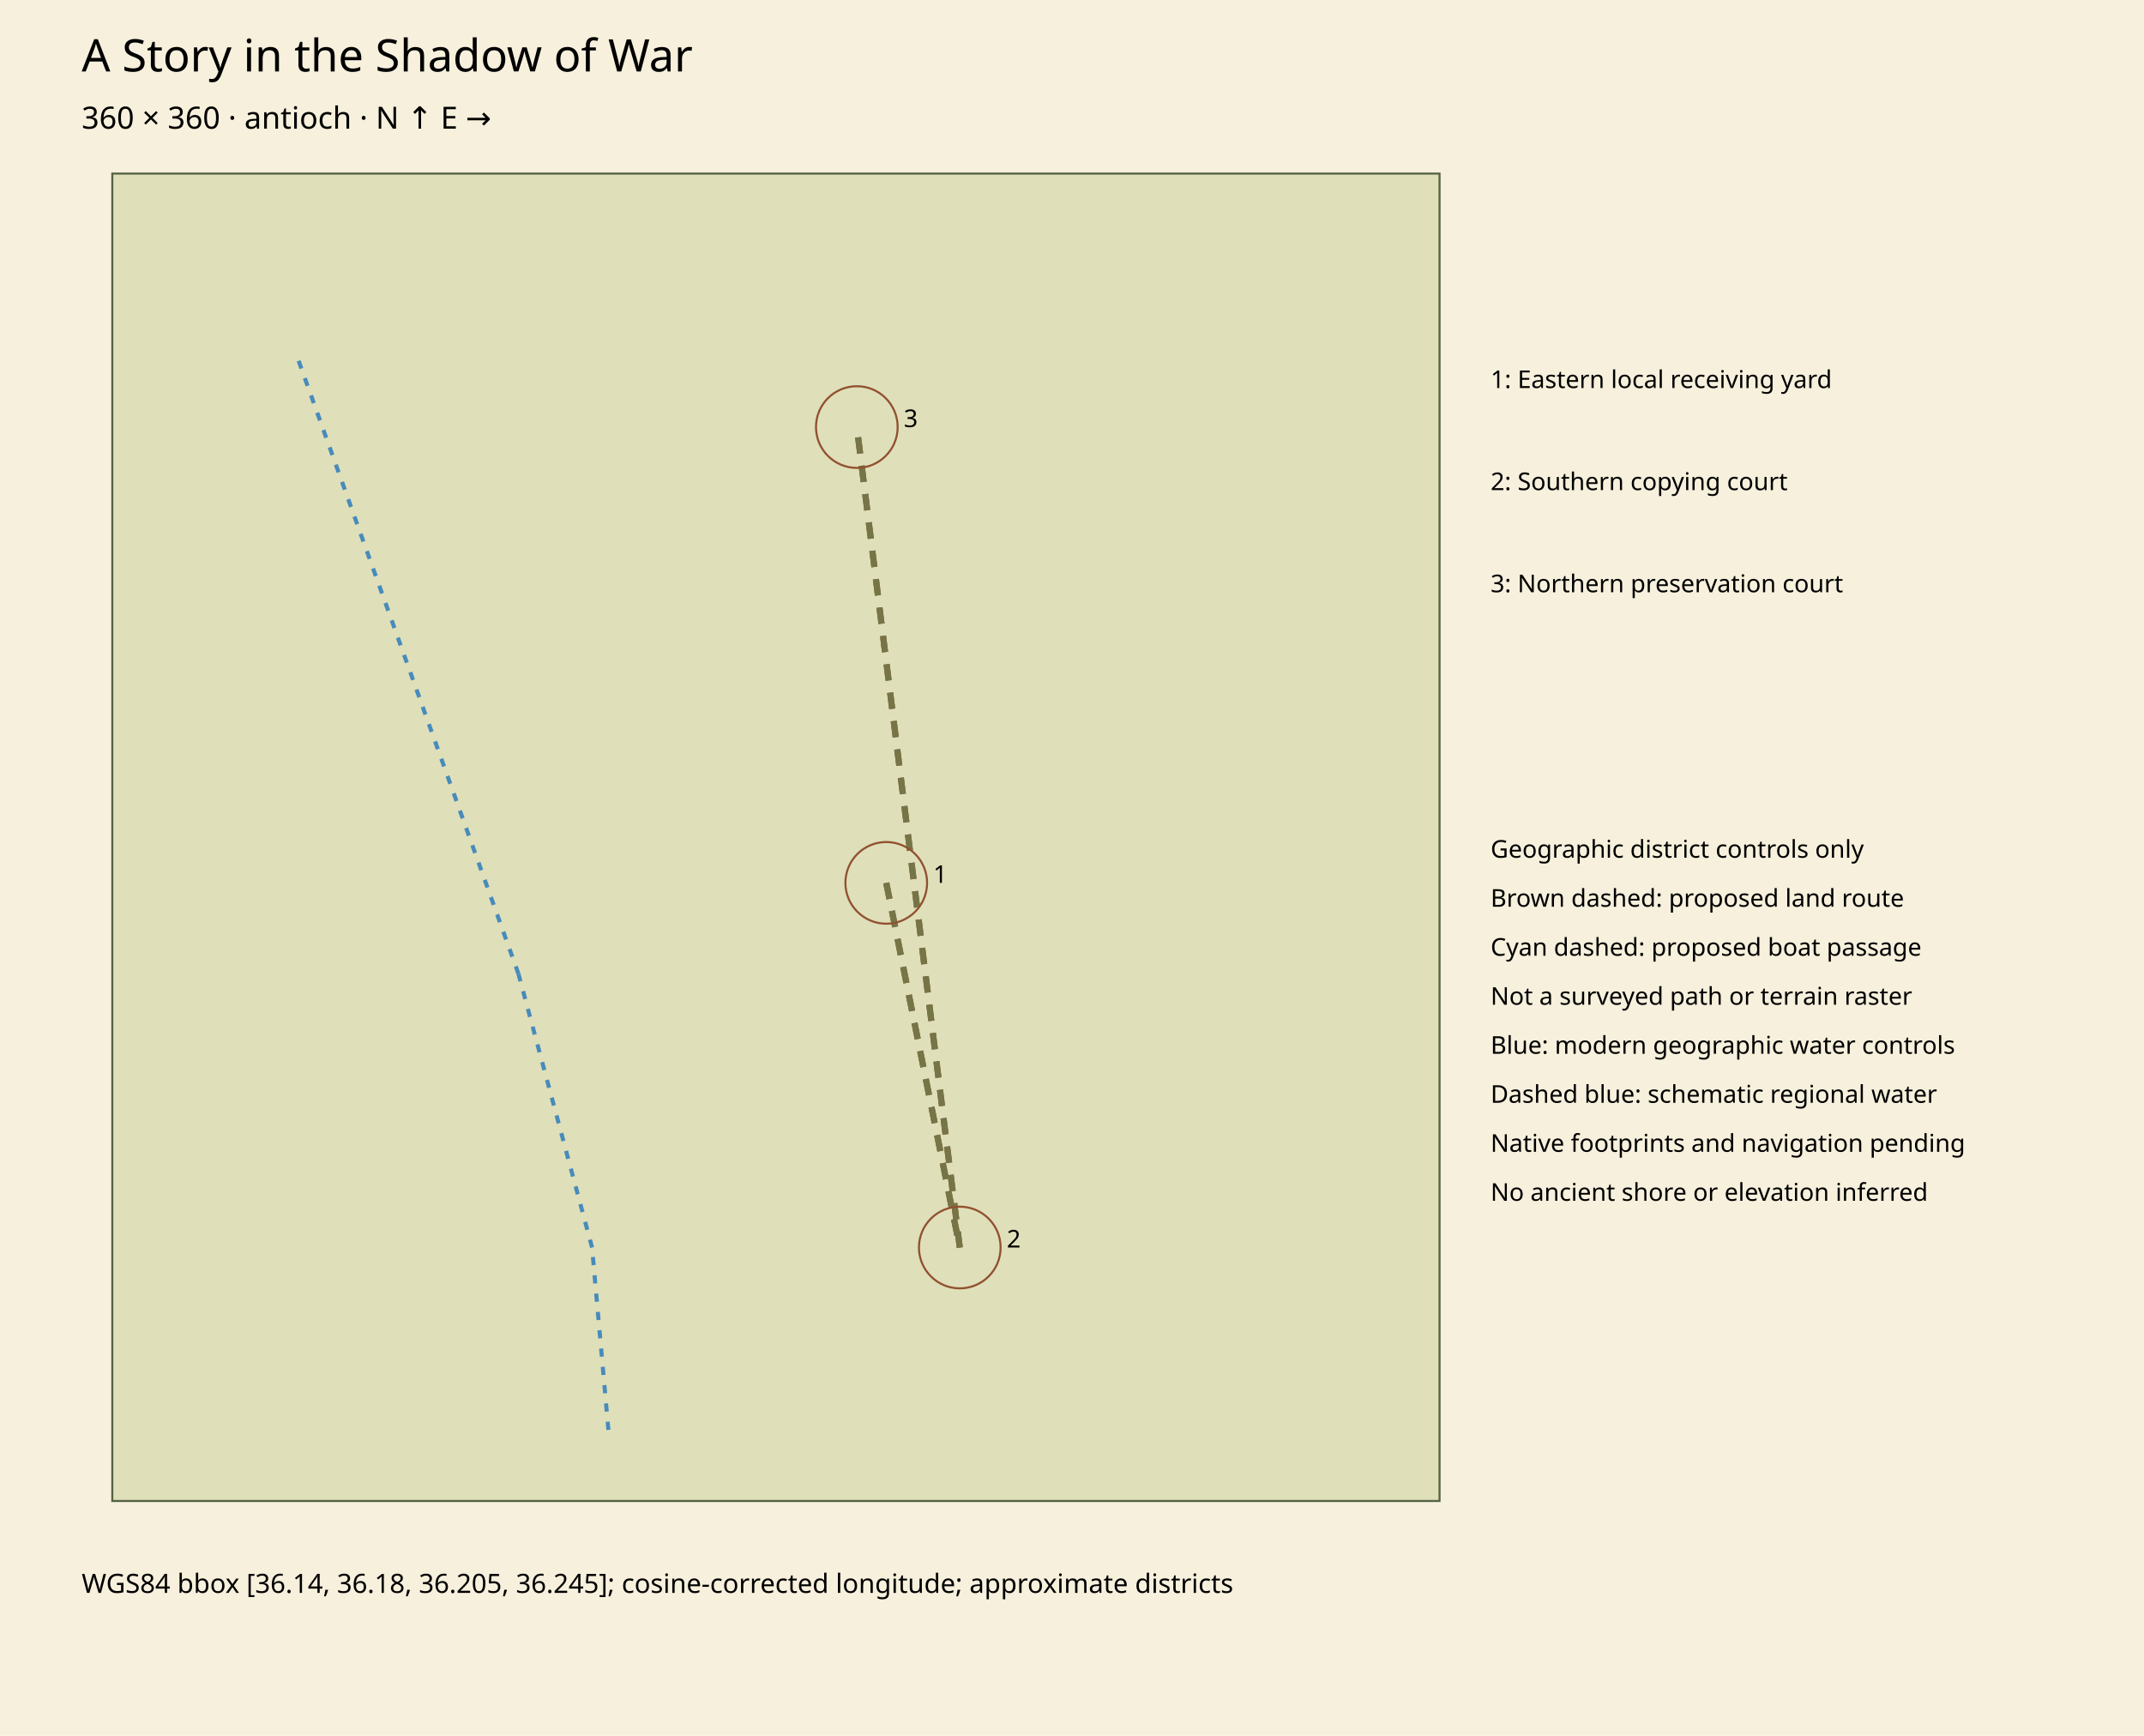
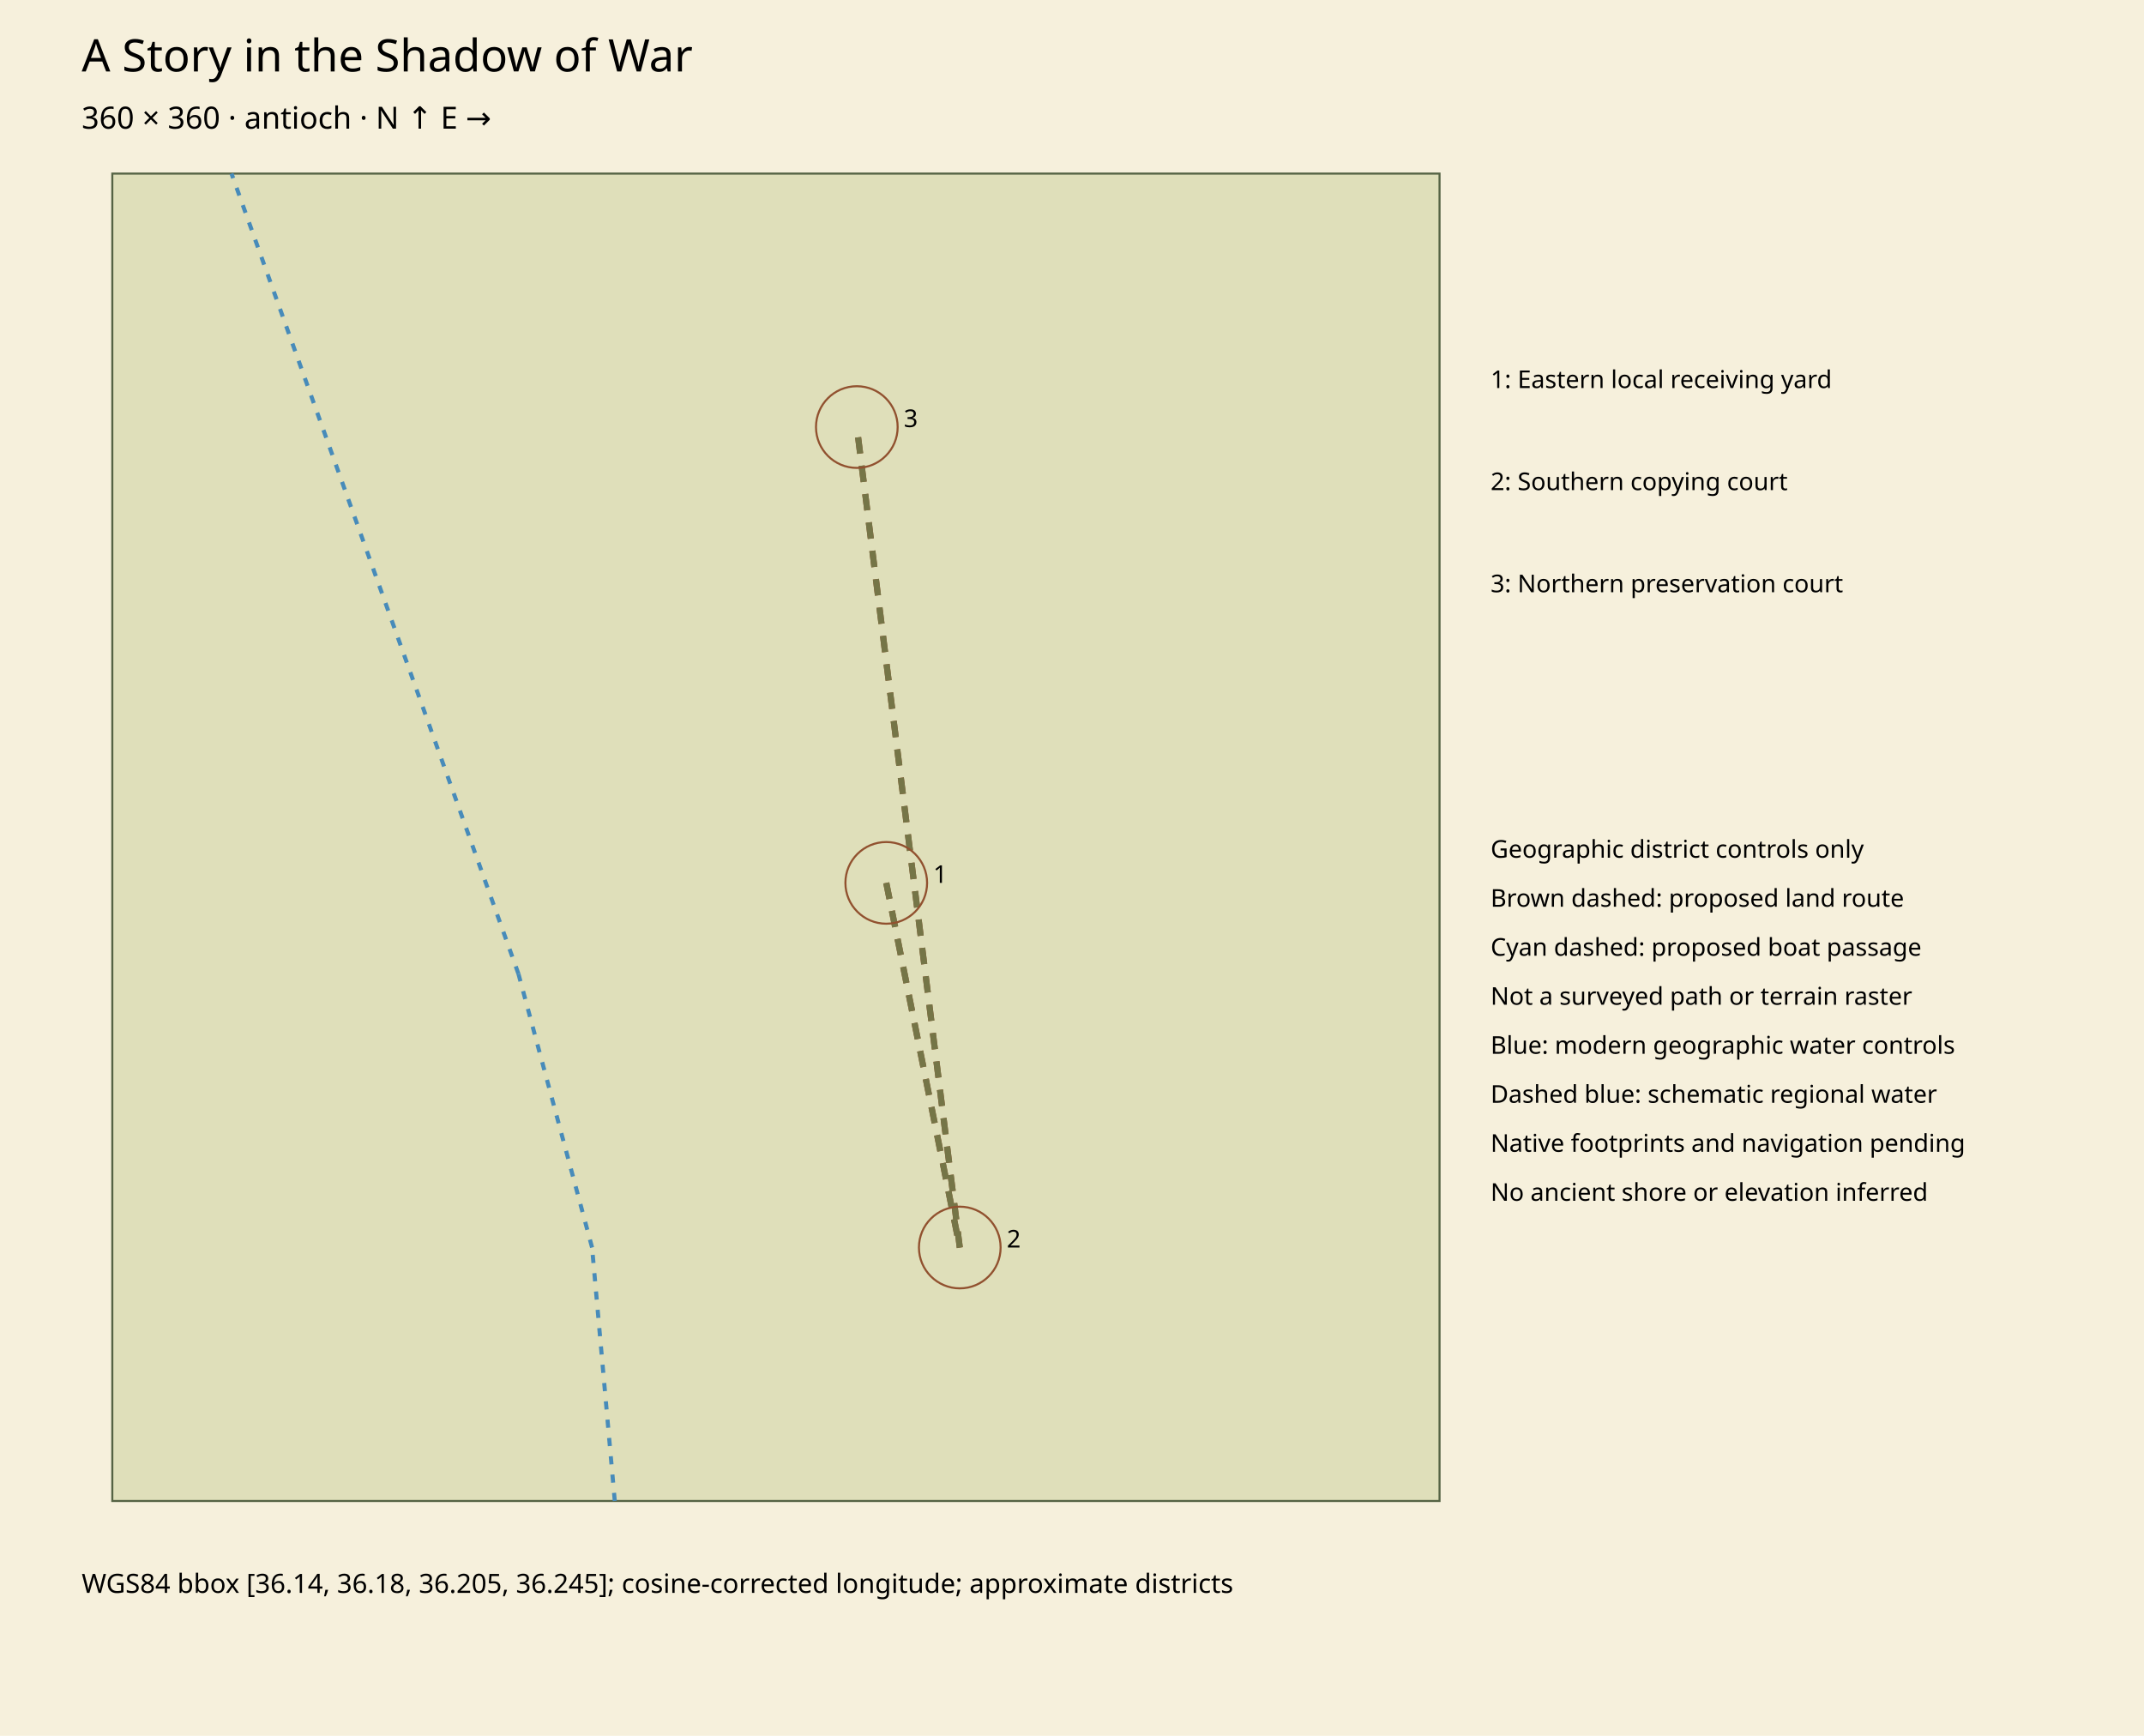
<svg xmlns="http://www.w3.org/2000/svg" viewBox="0 0 1050 850" role="img" aria-label="A Story in the Shadow of War geographic districts">
  <rect width="1050" height="850" fill="#f6f0dc" />
  <rect x="55" y="85" width="650" height="650" fill="#dfdfba" stroke="#556344" />
  <text x="40" y="35" font-family="sans-serif" font-size="22">A Story in the Shadow of War</text>
  <text x="40" y="63" font-family="sans-serif" font-size="15">360 × 360 · antioch · N ↑ E →</text>
-   <polyline data-control="schematic-water" points="297.96,700.18 289.96,610.88" fill="none" stroke="#478bba" stroke-width="2" stroke-dasharray="4 5" />
+   <polyline data-control="schematic-water" points="301.08,735.00 289.96,610.88" fill="none" stroke="#478bba" stroke-width="2" stroke-dasharray="4 5" />
  <polyline data-control="schematic-water" points="289.96,610.88 253.93,476.96" fill="none" stroke="#478bba" stroke-width="2" stroke-dasharray="4 5" />
-   <polyline data-control="schematic-water" points="253.93,476.96 145.87,175.62" fill="none" stroke="#478bba" stroke-width="2" stroke-dasharray="4 5" />
+   <polyline data-control="schematic-water" points="253.93,476.96 113.37,85.00" fill="none" stroke="#478bba" stroke-width="2" stroke-dasharray="4 5" />
  <polyline data-corridor="main" points="434.03,432.32 470.04,610.88 419.62,209.12" fill="none" stroke="#91512f" stroke-width="3" stroke-dasharray="8 6" />
  <polyline data-corridor="relief" points="434.03,432.32 470.04,610.88 419.62,209.12" fill="none" stroke="#757547" stroke-width="3" stroke-dasharray="8 6" />
  <circle cx="434.03" cy="432.32" r="20" fill="none" stroke="#91512f" />
  <text x="457.03" y="432.32" font-family="sans-serif">1</text>
  <text x="730" y="190" font-family="sans-serif" font-size="12">1: Eastern local receiving yard</text>
  <circle cx="470.04" cy="610.88" r="20" fill="none" stroke="#91512f" />
  <text x="493.04" y="610.88" font-family="sans-serif">2</text>
  <text x="730" y="240" font-family="sans-serif" font-size="12">2: Southern copying court</text>
  <circle cx="419.62" cy="209.12" r="20" fill="none" stroke="#91512f" />
  <text x="442.62" y="209.12" font-family="sans-serif">3</text>
  <text x="730" y="290" font-family="sans-serif" font-size="12">3: Northern preservation court</text>
  <text x="730" y="420" font-family="sans-serif" font-size="12">Geographic district controls only</text>
  <text x="730" y="444" font-family="sans-serif" font-size="12">Brown dashed: proposed land route</text>
  <text x="730" y="468" font-family="sans-serif" font-size="12">Cyan dashed: proposed boat passage</text>
  <text x="730" y="492" font-family="sans-serif" font-size="12">Not a surveyed path or terrain raster</text>
  <text x="730" y="516" font-family="sans-serif" font-size="12">Blue: modern geographic water controls</text>
  <text x="730" y="540" font-family="sans-serif" font-size="12">Dashed blue: schematic regional water</text>
  <text x="730" y="564" font-family="sans-serif" font-size="12">Native footprints and navigation pending</text>
  <text x="730" y="588" font-family="sans-serif" font-size="12">No ancient shore or elevation inferred</text>
  <text x="40" y="780" font-family="sans-serif" font-size="13">WGS84 bbox [36.14, 36.18, 36.205, 36.245]; cosine-corrected longitude; approximate districts</text>
</svg>
